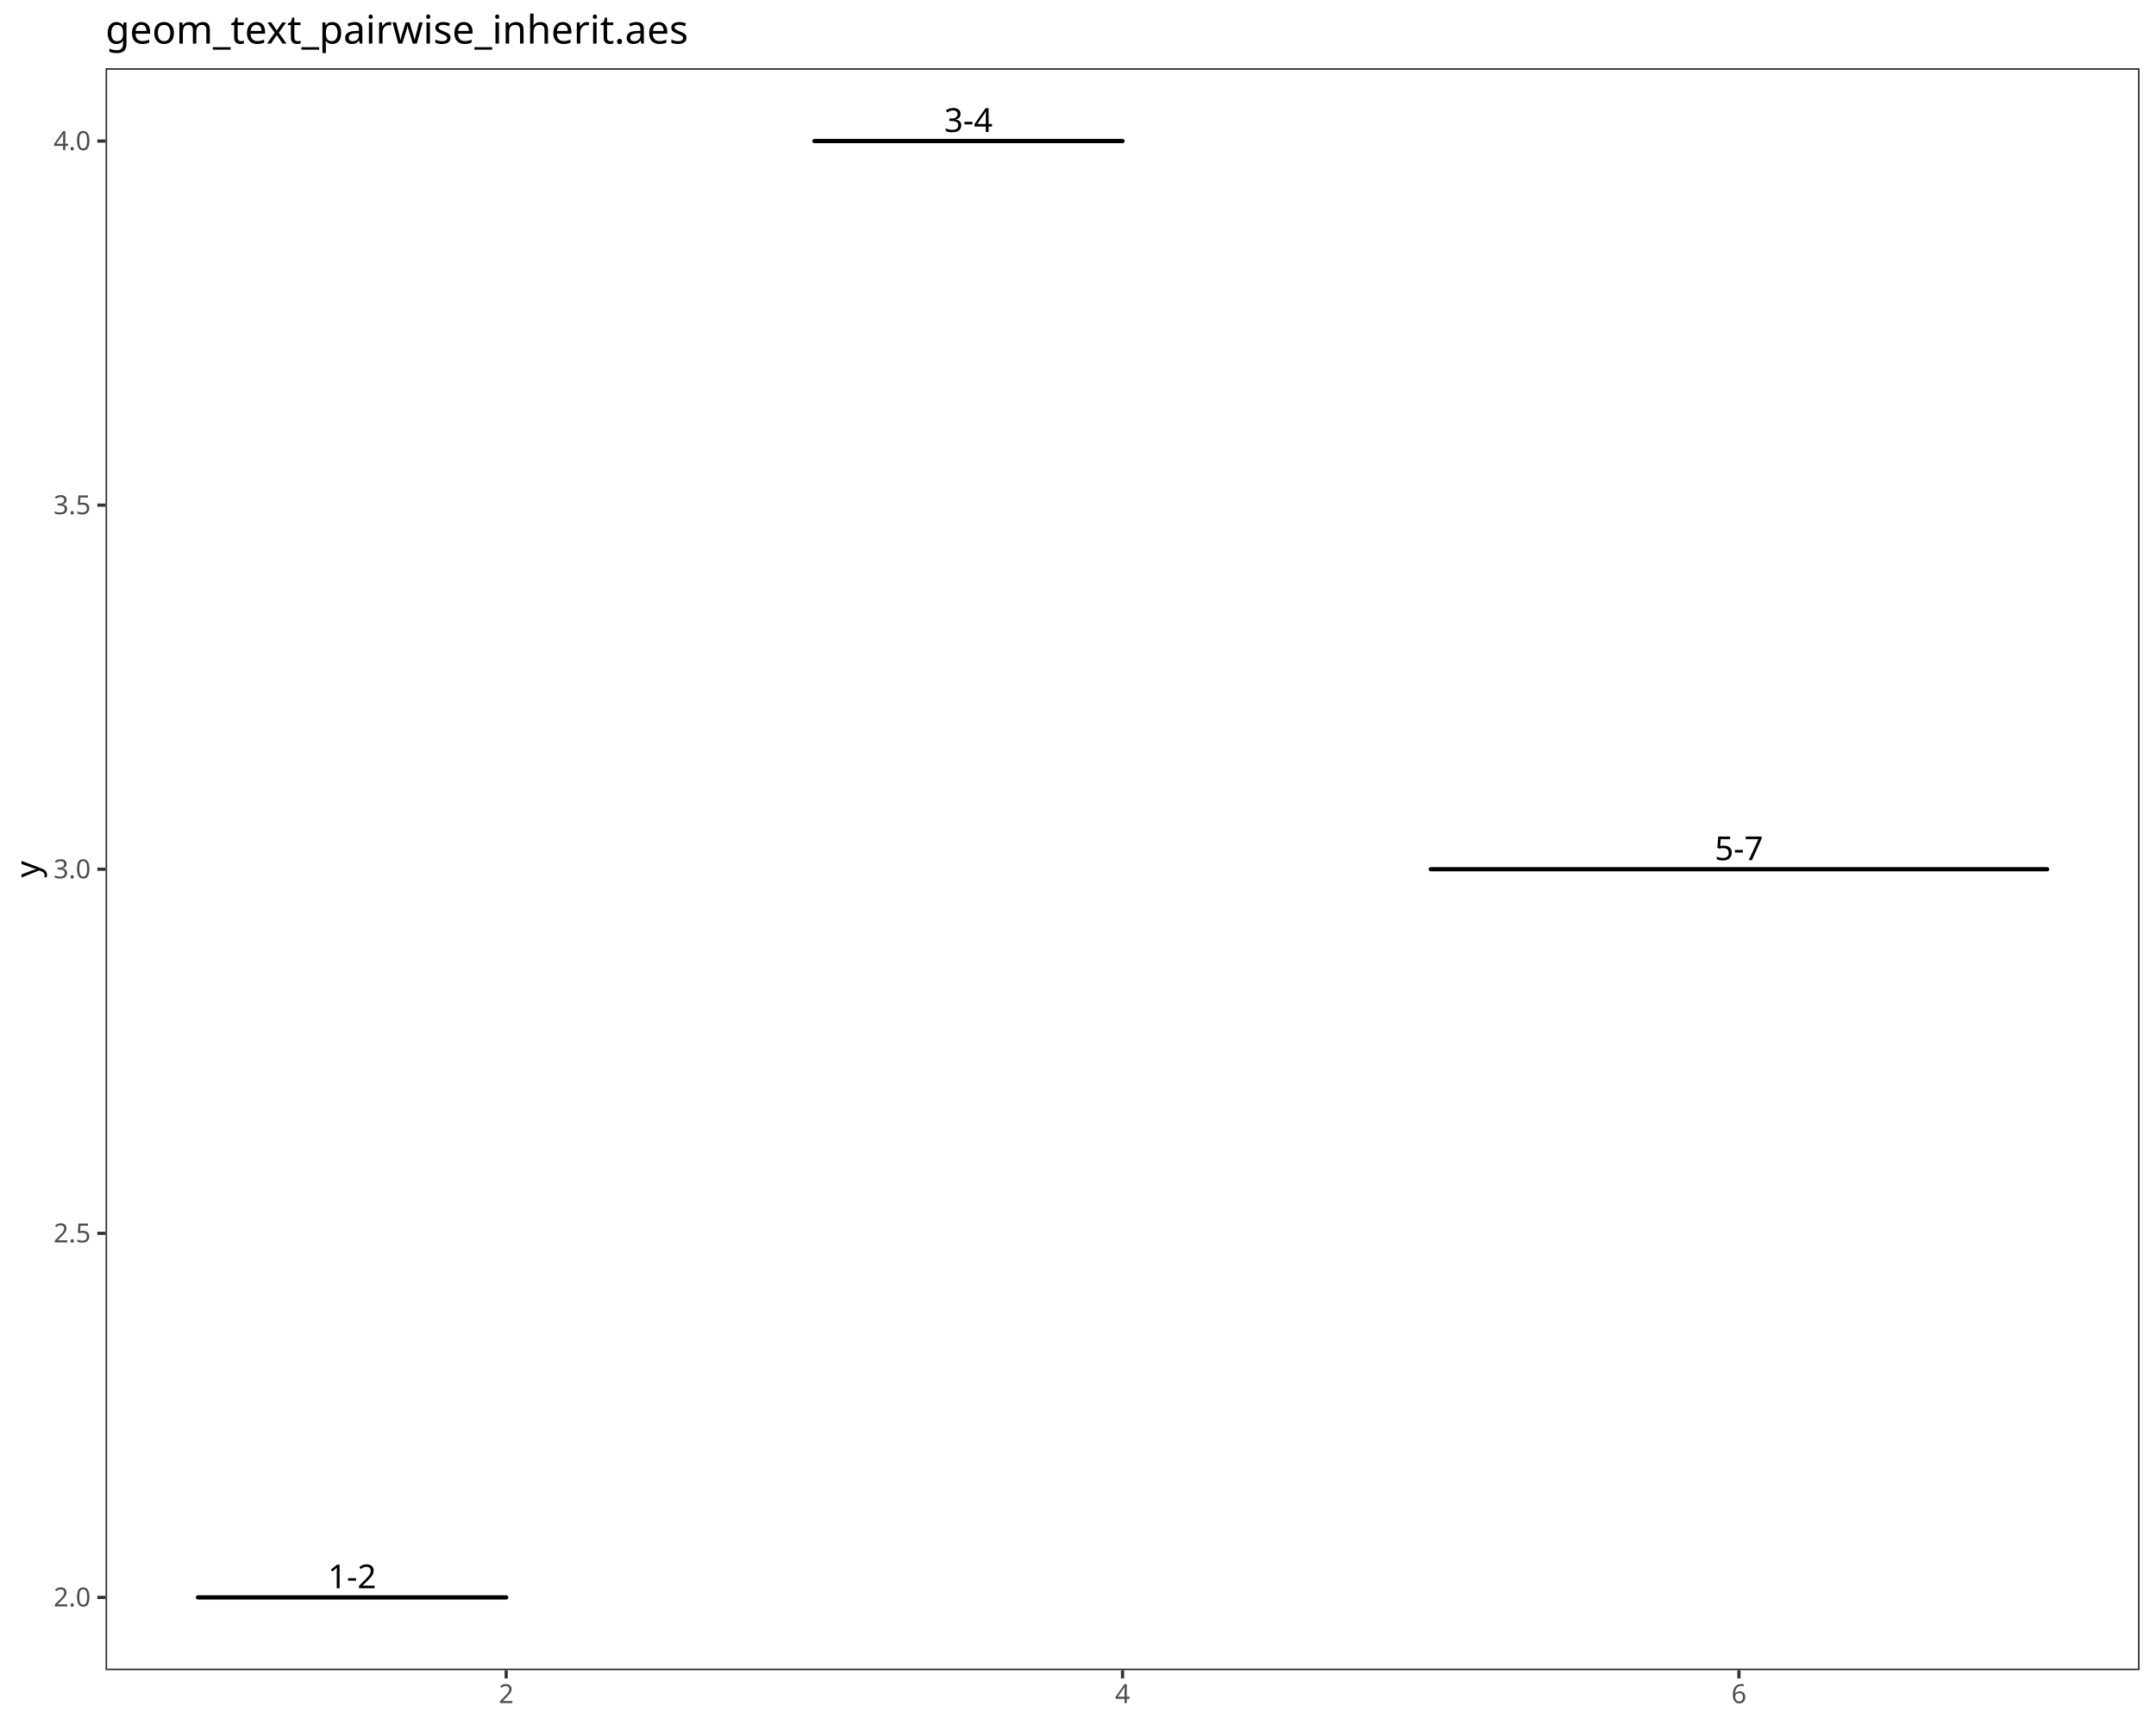
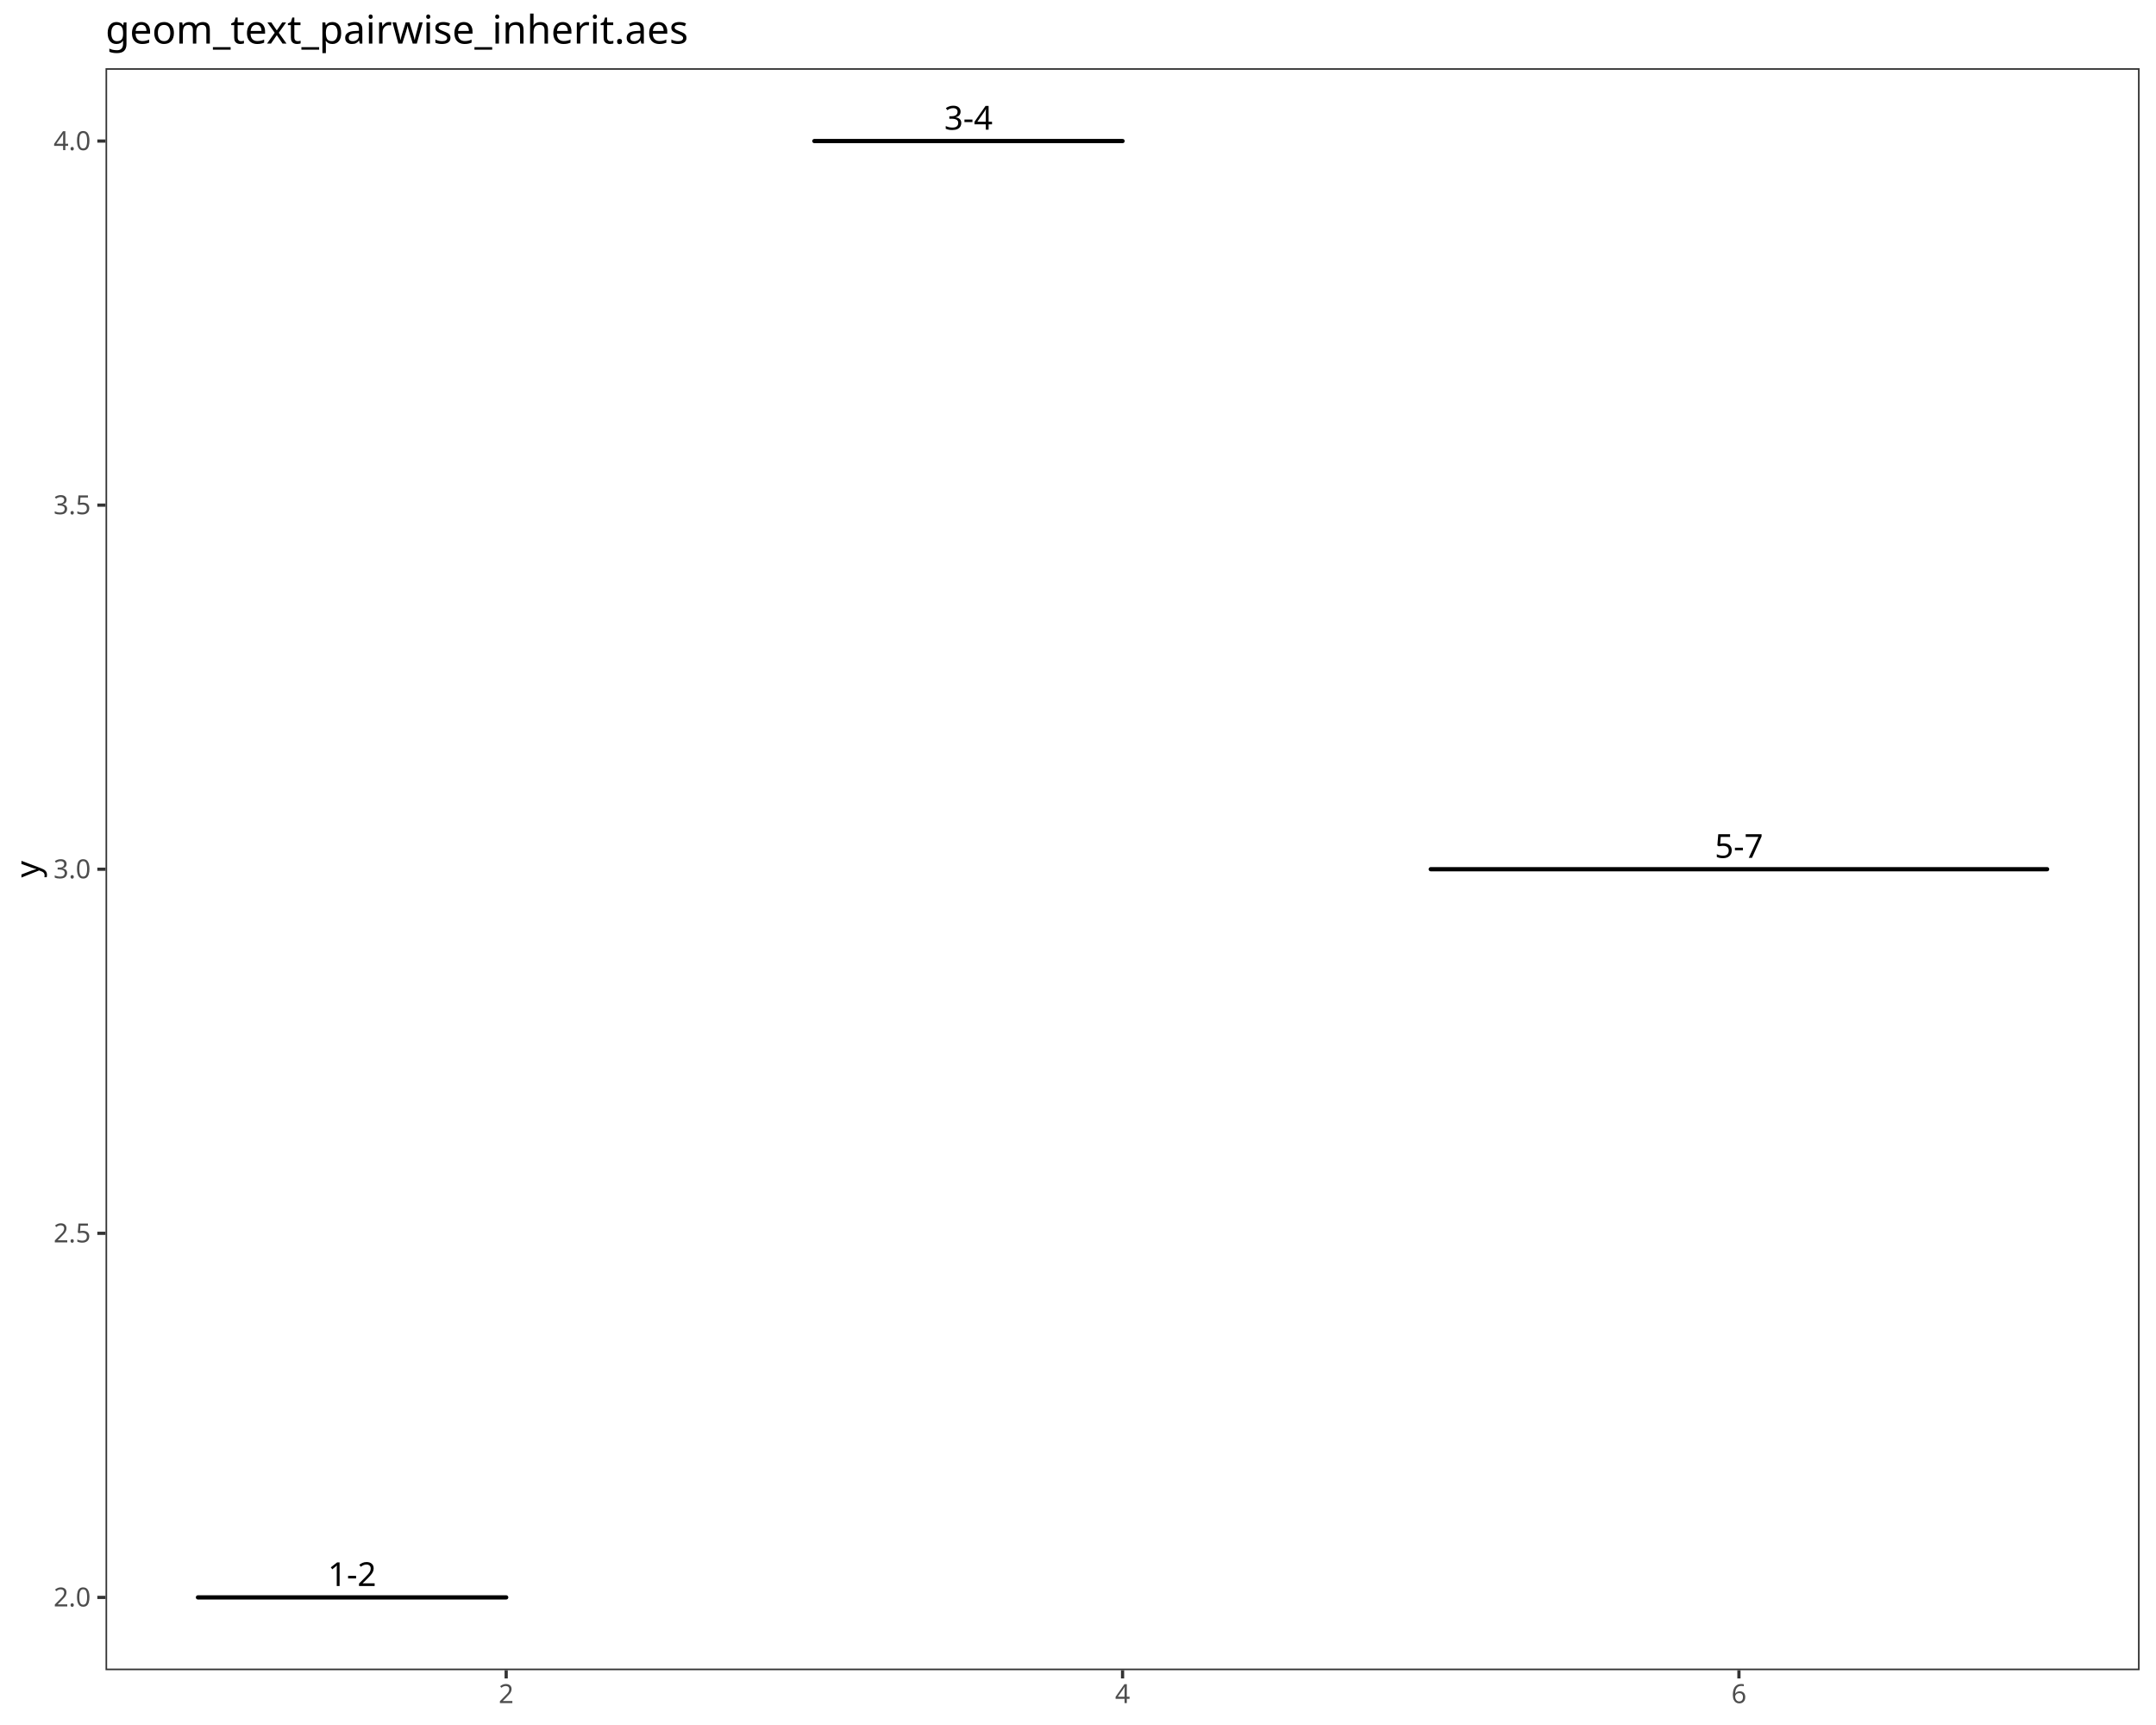
<svg xmlns="http://www.w3.org/2000/svg" class="svglite" data-engine-version="2.0" width="720.00pt" height="576.00pt" viewBox="0 0 720.00 576.00">
  <defs>
    <style type="text/css">
    .svglite line, .svglite polyline, .svglite polygon, .svglite path, .svglite rect, .svglite circle {
      fill: none;
      stroke: #000000;
      stroke-linecap: round;
      stroke-linejoin: round;
      stroke-miterlimit: 10.00;
    }
  </style>
  </defs>
  <rect width="100%" height="100%" style="stroke: none; fill: #FFFFFF;" />
  <defs>
    <clipPath id="cpMC4wMHw3MjAuMDB8MC4wMHw1NzYuMDA=">
      <rect x="0.00" y="0.00" width="720.00" height="576.00" />
    </clipPath>
  </defs>
  <g clip-path="url(#cpMC4wMHw3MjAuMDB8MC4wMHw1NzYuMDA=)">
    <rect x="0.00" y="0.00" width="720.00" height="576.00" style="stroke-width: 1.07; stroke: #FFFFFF; fill: #FFFFFF;" />
  </g>
  <defs>
    <clipPath id="cpMzUuMjR8NzE0LjUyfDIyLjc4fDU1Ny43MQ==">
      <rect x="35.24" y="22.78" width="679.28" height="534.92" />
    </clipPath>
  </defs>
  <g clip-path="url(#cpMzUuMjR8NzE0LjUyfDIyLjc4fDU1Ny43MQ==)">
    <rect x="35.24" y="22.78" width="679.28" height="534.92" style="stroke-width: 1.07; stroke: none; fill: #FFFFFF;" />
    <line x1="66.11" y1="533.39" x2="169.04" y2="533.39" style="stroke-width: 1.42;" />
-     <text x="117.58" y="530.35" text-anchor="middle" style="font-size: 11.04px; font-family: sans;" textLength="15.96px" lengthAdjust="spacingAndGlyphs">1-2</text>
+     <text x="117.58" y="529.59" text-anchor="middle" style="font-size: 11.04px; font-family: sans;" textLength="15.96px" lengthAdjust="spacingAndGlyphs">1-2</text>
    <line x1="271.96" y1="47.10" x2="374.88" y2="47.10" style="stroke-width: 1.42;" />
-     <text x="323.42" y="44.06" text-anchor="middle" style="font-size: 11.04px; font-family: sans;" textLength="15.96px" lengthAdjust="spacingAndGlyphs">3-4</text>
+     <text x="323.42" y="43.30" text-anchor="middle" style="font-size: 11.04px; font-family: sans;" textLength="15.96px" lengthAdjust="spacingAndGlyphs">3-4</text>
    <line x1="477.80" y1="290.24" x2="683.64" y2="290.24" style="stroke-width: 1.42;" />
-     <text x="580.72" y="287.21" text-anchor="middle" style="font-size: 11.04px; font-family: sans;" textLength="15.96px" lengthAdjust="spacingAndGlyphs">5-7</text>
+     <text x="580.72" y="286.45" text-anchor="middle" style="font-size: 11.04px; font-family: sans;" textLength="15.96px" lengthAdjust="spacingAndGlyphs">5-7</text>
    <rect x="35.24" y="22.78" width="679.28" height="534.92" style="stroke-width: 1.07; stroke: #333333;" />
  </g>
  <g clip-path="url(#cpMC4wMHw3MjAuMDB8MC4wMHw1NzYuMDA=)">
    <text x="30.31" y="536.42" text-anchor="end" style="font-size: 8.80px; fill: #4D4D4D; font-family: sans;" textLength="12.23px" lengthAdjust="spacingAndGlyphs">2.0</text>
    <text x="30.31" y="414.85" text-anchor="end" style="font-size: 8.80px; fill: #4D4D4D; font-family: sans;" textLength="12.23px" lengthAdjust="spacingAndGlyphs">2.5</text>
    <text x="30.31" y="293.27" text-anchor="end" style="font-size: 8.80px; fill: #4D4D4D; font-family: sans;" textLength="12.23px" lengthAdjust="spacingAndGlyphs">3.0</text>
    <text x="30.31" y="171.70" text-anchor="end" style="font-size: 8.80px; fill: #4D4D4D; font-family: sans;" textLength="12.23px" lengthAdjust="spacingAndGlyphs">3.5</text>
    <text x="30.31" y="50.13" text-anchor="end" style="font-size: 8.80px; fill: #4D4D4D; font-family: sans;" textLength="12.23px" lengthAdjust="spacingAndGlyphs">4.0</text>
    <polyline points="32.50,533.39 35.24,533.39 " style="stroke-width: 1.07; stroke: #333333; stroke-linecap: butt;" />
    <polyline points="32.50,411.82 35.24,411.82 " style="stroke-width: 1.07; stroke: #333333; stroke-linecap: butt;" />
    <polyline points="32.50,290.24 35.24,290.24 " style="stroke-width: 1.07; stroke: #333333; stroke-linecap: butt;" />
    <polyline points="32.50,168.67 35.24,168.67 " style="stroke-width: 1.07; stroke: #333333; stroke-linecap: butt;" />
    <polyline points="32.50,47.10 35.24,47.10 " style="stroke-width: 1.07; stroke: #333333; stroke-linecap: butt;" />
    <polyline points="169.04,560.45 169.04,557.71 " style="stroke-width: 1.07; stroke: #333333; stroke-linecap: butt;" />
    <polyline points="374.88,560.45 374.88,557.71 " style="stroke-width: 1.07; stroke: #333333; stroke-linecap: butt;" />
    <polyline points="580.72,560.45 580.72,557.71 " style="stroke-width: 1.07; stroke: #333333; stroke-linecap: butt;" />
    <text x="169.04" y="568.69" text-anchor="middle" style="font-size: 8.80px; fill: #4D4D4D; font-family: sans;" textLength="4.89px" lengthAdjust="spacingAndGlyphs">2</text>
    <text x="374.88" y="568.69" text-anchor="middle" style="font-size: 8.80px; fill: #4D4D4D; font-family: sans;" textLength="4.89px" lengthAdjust="spacingAndGlyphs">4</text>
    <text x="580.72" y="568.69" text-anchor="middle" style="font-size: 8.80px; fill: #4D4D4D; font-family: sans;" textLength="4.89px" lengthAdjust="spacingAndGlyphs">6</text>
    <text transform="translate(13.05,290.24) rotate(-90)" text-anchor="middle" style="font-size: 11.00px; font-family: sans;" textLength="5.50px" lengthAdjust="spacingAndGlyphs">y</text>
    <text x="35.24" y="14.56" style="font-size: 13.20px; font-family: sans;" textLength="185.66px" lengthAdjust="spacingAndGlyphs">geom_text_pairwise_inherit.aes</text>
  </g>
</svg>
